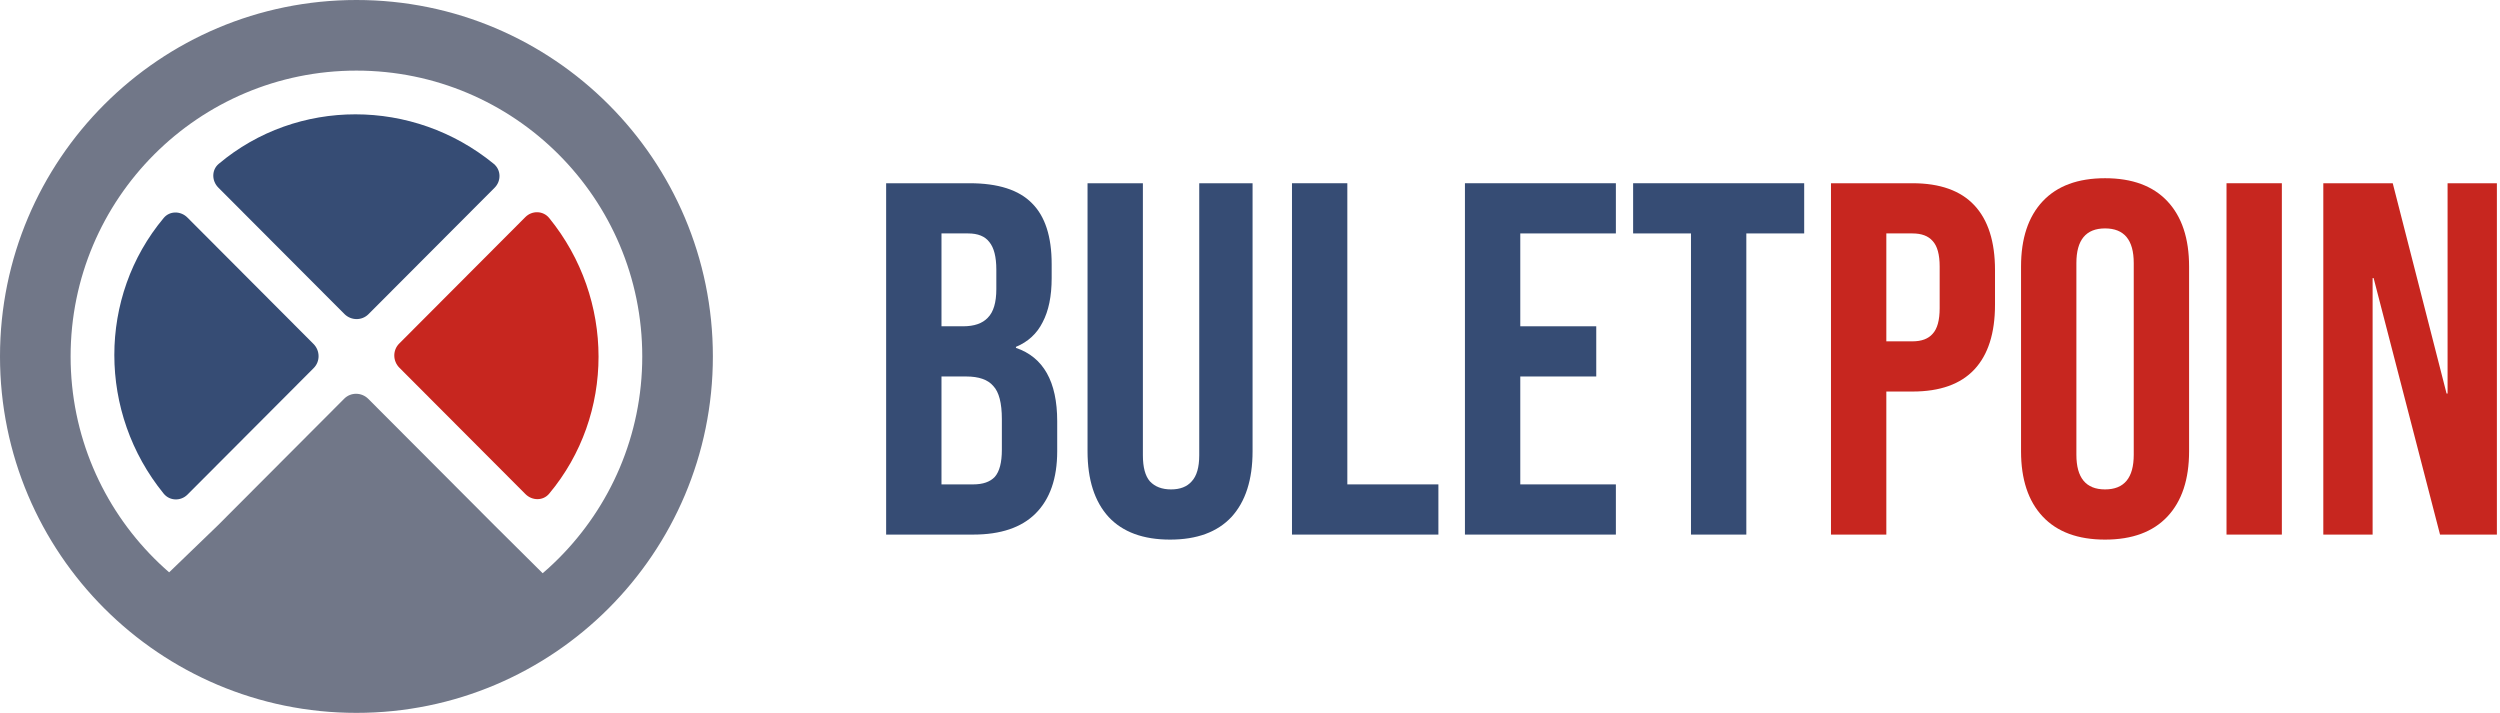
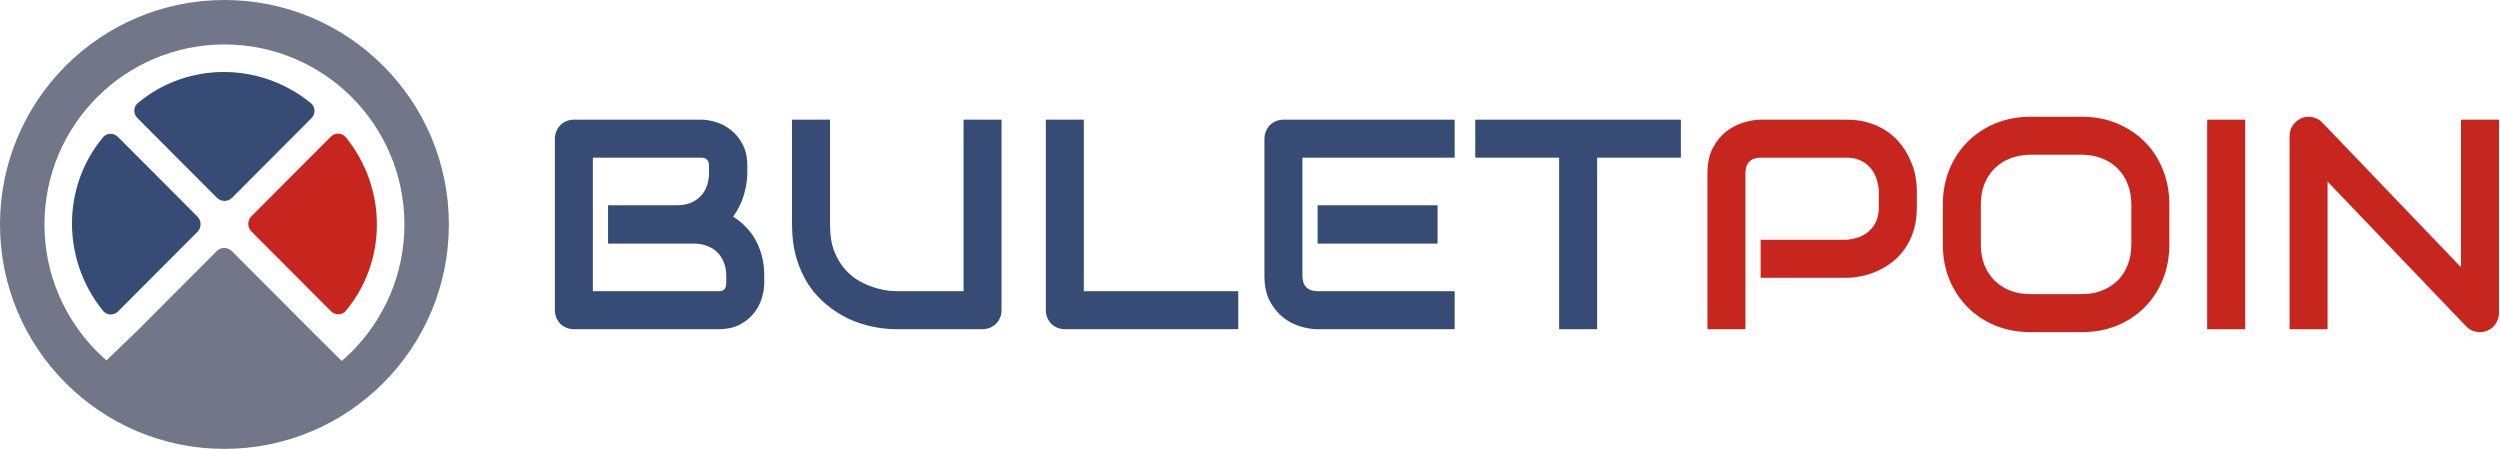
- <svg xmlns="http://www.w3.org/2000/svg" class="bp-logo bp-logo-full" width="505" height="144" viewBox="0 0 505 144">
-   <style>.bp-color-1{fill:#c7261f}.bp-color-2{fill:#364c74}.bp-color-3{fill:#717788}</style>
-   <path d="M99.728 33.085C101.235 34.317 101.273 36.557 99.92 37.913L74.431 63.467C73.1 64.801 70.923 64.784 69.57 63.427L44.103 37.896C42.742 36.532 42.727 34.322 44.177 33.102C60.066 19.744 83.448 19.779 99.728 33.085Z" class="bp-color-2" />
-   <path d="M110.94 44.044C109.711 42.532 107.477 42.494 106.124 43.851L80.635 69.404C79.303 70.739 79.321 72.921 80.675 74.278L106.141 99.808C107.502 101.172 109.707 101.188 110.923 99.734C124.247 83.805 124.213 60.364 110.94 44.044Z" class="bp-color-1" />
-   <path d="M33.06 99.71C34.289 101.221 36.523 101.26 37.876 99.903L63.365 74.35C64.697 73.015 64.679 70.833 63.325 69.476L37.859 43.945C36.498 42.581 34.293 42.565 33.077 44.02C19.753 59.949 19.787 83.389 33.06 99.71Z" class="bp-color-2" />
-   <path d="M24.453 124.981L44.044 106.087L69.534 80.533C70.865 79.199 73.041 79.216 74.395 80.573L99.861 106.104L118.868 124.981L72 140.264L24.453 124.981Z" class="bp-color-3" />
-   <path fill-rule="evenodd" clip-rule="evenodd" d="M144 72C144 111.765 111.765 144 72 144C32.236 144 0 111.765 0 72C0 32.236 32.236 0 72 0C111.765 0 144 32.236 144 72ZM72 129.736C103.887 129.736 129.736 103.887 129.736 72C129.736 40.113 103.887 14.264 72 14.264C40.113 14.264 14.264 40.113 14.264 72C14.264 103.887 40.113 129.736 72 129.736Z" class="bp-color-3" />
-   <path d="M179 37.014H195.871C201.63 37.014 205.831 38.366 208.473 41.069C211.116 43.706 212.437 47.795 212.437 53.337V56.176C212.437 59.826 211.827 62.8 210.608 65.099C209.456 67.397 207.66 69.053 205.221 70.067V70.269C210.777 72.162 213.555 77.096 213.555 85.072V91.156C213.555 96.631 212.098 100.821 209.185 103.728C206.339 106.567 202.138 107.986 196.582 107.986H179V37.014ZM194.55 65.91C196.786 65.91 198.446 65.335 199.53 64.186C200.682 63.037 201.258 61.111 201.258 58.407V54.453C201.258 51.884 200.783 50.026 199.835 48.876C198.954 47.727 197.531 47.153 195.566 47.153H190.18V65.91H194.55ZM196.582 97.847C198.547 97.847 200.004 97.34 200.953 96.326C201.901 95.245 202.376 93.42 202.376 90.851V84.667C202.376 81.422 201.8 79.192 200.648 77.975C199.564 76.691 197.734 76.049 195.16 76.049H190.18V97.847H196.582Z" class="bp-color-2" />
-   <path d="M236.351 109C230.931 109 226.798 107.479 223.952 104.438C221.106 101.328 219.683 96.901 219.683 91.156V37.014H230.863V91.967C230.863 94.4 231.337 96.157 232.286 97.239C233.302 98.32 234.725 98.861 236.554 98.861C238.384 98.861 239.773 98.32 240.721 97.239C241.738 96.157 242.246 94.4 242.246 91.967V37.014H253.019V91.156C253.019 96.901 251.596 101.328 248.75 104.438C245.904 107.479 241.771 109 236.351 109Z" class="bp-color-2" />
-   <path d="M260.981 37.014H272.161V97.847H290.556V107.986H260.981V37.014Z" class="bp-color-2" />
-   <path d="M295.917 37.014H326.407V47.153H307.097V65.91H322.443V76.049H307.097V97.847H326.407V107.986H295.917V37.014Z" class="bp-color-2" />
-   <path d="M341.579 47.153H329.891V37.014H364.446V47.153H352.758V107.986H341.579V47.153Z" class="bp-color-2" />
-   <path d="M369.859 37.014H386.323C391.879 37.014 396.046 38.501 398.824 41.475C401.602 44.449 402.991 48.809 402.991 54.554V61.55C402.991 67.295 401.602 71.655 398.824 74.629C396.046 77.603 391.879 79.09 386.323 79.09H381.039V107.986H369.859V37.014ZM386.323 68.951C388.153 68.951 389.508 68.444 390.389 67.431C391.337 66.417 391.812 64.693 391.812 62.26V53.844C391.812 51.411 391.337 49.688 390.389 48.674C389.508 47.66 388.153 47.153 386.323 47.153H381.039V68.951H386.323Z" class="bp-color-1" />
-   <path d="M425.223 109C419.734 109 415.534 107.445 412.62 104.336C409.707 101.227 408.25 96.833 408.25 91.156V53.844C408.25 48.167 409.707 43.773 412.62 40.664C415.534 37.555 419.734 36 425.223 36C430.711 36 434.912 37.555 437.825 40.664C440.739 43.773 442.195 48.167 442.195 53.844V91.156C442.195 96.833 440.739 101.227 437.825 104.336C434.912 107.445 430.711 109 425.223 109ZM425.223 98.861C429.085 98.861 431.016 96.529 431.016 91.865V53.135C431.016 48.471 429.085 46.139 425.223 46.139C421.361 46.139 419.43 48.471 419.43 53.135V91.865C419.43 96.529 421.361 98.861 425.223 98.861Z" class="bp-color-1" />
-   <path d="M449.756 37.014H460.935V107.986H449.756V37.014Z" class="bp-color-1" />
-   <path d="M469.308 37.014H483.333L494.208 79.496H494.411V37.014H504.371V107.986H492.887L479.471 56.176H479.268V107.986H469.308V37.014Z" class="bp-color-1" />
+ <svg xmlns="http://www.w3.org/2000/svg" width="802" height="144" viewBox="0 0 802 144" fill="none">
+   <path d="M99.728 33.085C101.235 34.317 101.273 36.557 99.92 37.913L74.431 63.467C73.1 64.801 70.923 64.784 69.57 63.427L44.103 37.896C42.742 36.532 42.727 34.322 44.177 33.102C60.066 19.744 83.448 19.779 99.728 33.085Z" fill="#364C74" />
+   <path d="M110.94 44.044C109.711 42.532 107.477 42.494 106.124 43.851L80.635 69.404C79.303 70.739 79.321 72.921 80.675 74.278L106.141 99.808C107.502 101.172 109.707 101.188 110.923 99.734C124.247 83.805 124.213 60.364 110.94 44.044Z" fill="#C7261F" />
+   <path d="M33.06 99.71C34.289 101.221 36.523 101.26 37.876 99.903L63.365 74.35C64.697 73.015 64.679 70.833 63.325 69.476L37.859 43.945C36.498 42.581 34.293 42.565 33.077 44.02C19.753 59.949 19.787 83.389 33.06 99.71Z" fill="#364C74" />
+   <path d="M24.453 124.981L44.044 106.087L69.534 80.533C70.865 79.199 73.041 79.216 74.395 80.573L99.861 106.104L118.868 124.981L72 140.264L24.453 124.981Z" fill="#717788" />
+   <path fill-rule="evenodd" clip-rule="evenodd" d="M144 72C144 111.765 111.765 144 72 144C32.236 144 0 111.765 0 72C0 32.236 32.236 0 72 0C111.765 0 144 32.236 144 72ZM72 129.736C103.887 129.736 129.736 103.887 129.736 72C129.736 40.113 103.887 14.264 72 14.264C40.113 14.264 14.264 40.113 14.264 72C14.264 103.887 40.113 129.736 72 129.736Z" fill="#717788" />
+   <path d="M245.172 90.844C245.172 92.344 244.906 93.953 244.375 95.672C243.875 97.391 243.031 98.984 241.844 100.453C240.688 101.922 239.172 103.156 237.297 104.156C235.422 105.125 233.125 105.609 230.406 105.609H184.141C183.266 105.609 182.453 105.453 181.703 105.141C180.953 104.828 180.297 104.406 179.734 103.875C179.203 103.312 178.781 102.656 178.469 101.906C178.156 101.156 178 100.344 178 99.469V44.531C178 43.688 178.156 42.891 178.469 42.141C178.781 41.391 179.203 40.734 179.734 40.172C180.297 39.609 180.953 39.172 181.703 38.859C182.453 38.547 183.266 38.391 184.141 38.391H224.922C226.422 38.391 228.031 38.656 229.75 39.188C231.469 39.719 233.062 40.578 234.531 41.766C236.031 42.922 237.266 44.438 238.234 46.312C239.234 48.188 239.734 50.484 239.734 53.203V55.5C239.734 57.656 239.375 59.984 238.656 62.484C237.938 64.953 236.781 67.297 235.188 69.516C236.562 70.359 237.844 71.375 239.031 72.562C240.25 73.75 241.312 75.125 242.219 76.688C243.125 78.25 243.844 80.016 244.375 81.984C244.906 83.953 245.172 86.125 245.172 88.5V90.844ZM232.984 88.5C232.984 86.906 232.734 85.484 232.234 84.234C231.734 82.953 231.031 81.859 230.125 80.953C229.219 80.047 228.125 79.359 226.844 78.891C225.562 78.391 224.125 78.141 222.531 78.141H195.062V65.859H217.047C218.641 65.859 220.078 65.625 221.359 65.156C222.641 64.656 223.734 63.953 224.641 63.047C225.547 62.141 226.234 61.062 226.703 59.812C227.203 58.531 227.453 57.094 227.453 55.5V53.203C227.453 51.453 226.609 50.578 224.922 50.578H190.188V93.422H230.406C230.625 93.422 230.891 93.406 231.203 93.375C231.516 93.344 231.797 93.25 232.047 93.094C232.297 92.938 232.516 92.672 232.703 92.297C232.891 91.922 232.984 91.406 232.984 90.75V88.5Z" fill="#364C74" />
+   <path d="M321.297 99.469C321.297 100.344 321.141 101.156 320.828 101.906C320.516 102.656 320.078 103.312 319.516 103.875C318.953 104.406 318.297 104.828 317.547 105.141C316.797 105.453 316 105.609 315.156 105.609H287.688C285.094 105.609 282.469 105.328 279.812 104.766C277.156 104.203 274.578 103.344 272.078 102.188C269.609 101 267.281 99.5 265.094 97.688C262.906 95.875 260.984 93.734 259.328 91.266C257.703 88.766 256.422 85.922 255.484 82.734C254.547 79.516 254.078 75.938 254.078 72V38.391H266.266V72C266.266 75.438 266.734 78.344 267.672 80.719C268.641 83.094 269.859 85.078 271.328 86.672C272.797 88.266 274.406 89.516 276.156 90.422C277.906 91.328 279.562 92 281.125 92.438C282.719 92.875 284.109 93.156 285.297 93.281C286.516 93.375 287.312 93.422 287.688 93.422H309.109V38.391H321.297V99.469Z" fill="#364C74" />
+   <path d="M397.234 105.609H341.641C340.766 105.609 339.953 105.453 339.203 105.141C338.453 104.828 337.797 104.406 337.234 103.875C336.703 103.312 336.281 102.656 335.969 101.906C335.656 101.156 335.5 100.344 335.5 99.469V38.391H347.688V93.422H397.234V105.609Z" fill="#364C74" />
+   <path d="M461.172 78.141H422.688V65.859H461.172V78.141ZM466.656 105.609H422.688C421 105.609 419.156 105.312 417.156 104.719C415.156 104.125 413.297 103.156 411.578 101.812C409.891 100.438 408.469 98.672 407.312 96.516C406.188 94.328 405.625 91.656 405.625 88.5V44.531C405.625 43.688 405.781 42.891 406.094 42.141C406.406 41.391 406.828 40.734 407.359 40.172C407.922 39.609 408.578 39.172 409.328 38.859C410.078 38.547 410.891 38.391 411.766 38.391H466.656V50.578H417.812V88.5C417.812 90.094 418.234 91.312 419.078 92.156C419.922 93 421.156 93.422 422.781 93.422H466.656V105.609Z" fill="#364C74" />
+   <path d="M539.219 50.578H512.359V105.609H500.172V50.578H473.266V38.391H539.219V50.578Z" fill="#364C74" />
+   <path d="M614.922 66.516C614.922 69.297 614.578 71.781 613.891 73.969C613.203 76.156 612.266 78.094 611.078 79.781C609.922 81.438 608.578 82.859 607.047 84.047C605.516 85.234 603.906 86.203 602.219 86.953C600.562 87.703 598.875 88.25 597.156 88.594C595.469 88.938 593.875 89.109 592.375 89.109H564.812V76.922H592.375C593.938 76.797 595.344 76.484 596.594 75.984C597.875 75.453 598.969 74.75 599.875 73.875C600.781 73 601.484 71.953 601.984 70.734C602.484 69.484 602.734 68.078 602.734 66.516V60.984C602.578 59.453 602.25 58.047 601.75 56.766C601.25 55.484 600.562 54.391 599.688 53.484C598.844 52.578 597.812 51.875 596.594 51.375C595.375 50.844 593.969 50.578 592.375 50.578H564.906C563.281 50.578 562.047 51 561.203 51.844C560.359 52.688 559.938 53.906 559.938 55.5V105.609H547.75V55.5C547.75 52.375 548.312 49.719 549.438 47.531C550.594 45.344 552.016 43.578 553.703 42.234C555.422 40.891 557.281 39.922 559.281 39.328C561.281 38.703 563.125 38.391 564.812 38.391H592.375C595.125 38.391 597.594 38.75 599.781 39.469C601.969 40.156 603.891 41.094 605.547 42.281C607.234 43.438 608.656 44.781 609.812 46.312C611 47.844 611.969 49.453 612.719 51.141C613.5 52.797 614.062 54.484 614.406 56.203C614.75 57.891 614.922 59.484 614.922 60.984V66.516Z" fill="#C7261F" />
+   <path d="M695.922 78.422C695.922 82.516 695.219 86.281 693.812 89.719C692.406 93.156 690.453 96.125 687.953 98.625C685.453 101.125 682.484 103.078 679.047 104.484C675.641 105.859 671.922 106.547 667.891 106.547H651.391C647.359 106.547 643.625 105.859 640.188 104.484C636.75 103.078 633.781 101.125 631.281 98.625C628.781 96.125 626.812 93.156 625.375 89.719C623.969 86.281 623.266 82.516 623.266 78.422V65.578C623.266 61.516 623.969 57.766 625.375 54.328C626.812 50.859 628.781 47.891 631.281 45.422C633.781 42.922 636.75 40.969 640.188 39.562C643.625 38.156 647.359 37.453 651.391 37.453H667.891C671.922 37.453 675.641 38.156 679.047 39.562C682.484 40.969 685.453 42.922 687.953 45.422C690.453 47.891 692.406 50.859 693.812 54.328C695.219 57.766 695.922 61.516 695.922 65.578V78.422ZM683.734 65.578C683.734 63.172 683.344 61 682.562 59.062C681.812 57.094 680.734 55.422 679.328 54.047C677.953 52.641 676.281 51.562 674.312 50.812C672.375 50.031 670.234 49.641 667.891 49.641H651.391C649.016 49.641 646.844 50.031 644.875 50.812C642.938 51.562 641.266 52.641 639.859 54.047C638.453 55.422 637.359 57.094 636.578 59.062C635.828 61 635.453 63.172 635.453 65.578V78.422C635.453 80.828 635.828 83.016 636.578 84.984C637.359 86.922 638.453 88.594 639.859 90C641.266 91.375 642.938 92.453 644.875 93.234C646.844 93.984 649.016 94.359 651.391 94.359H667.797C670.172 94.359 672.328 93.984 674.266 93.234C676.234 92.453 677.922 91.375 679.328 90C680.734 88.594 681.812 86.922 682.562 84.984C683.344 83.016 683.734 80.828 683.734 78.422V65.578Z" fill="#C7261F" />
+   <path d="M720.25 105.609H708.062V38.391H720.25V105.609Z" fill="#C7261F" />
+   <path d="M801.672 100.406C801.672 101.281 801.5 102.094 801.156 102.844C800.844 103.594 800.406 104.25 799.844 104.812C799.312 105.344 798.672 105.766 797.922 106.078C797.172 106.391 796.375 106.547 795.531 106.547C794.781 106.547 794.016 106.406 793.234 106.125C792.484 105.844 791.812 105.391 791.219 104.766L746.688 58.266V105.609H734.5V43.594C734.5 42.344 734.844 41.219 735.531 40.219C736.25 39.188 737.156 38.422 738.25 37.922C739.406 37.453 740.594 37.344 741.812 37.594C743.031 37.812 744.078 38.375 744.953 39.281L789.484 85.734V38.391H801.672V100.406Z" fill="#C7261F" />
</svg>
